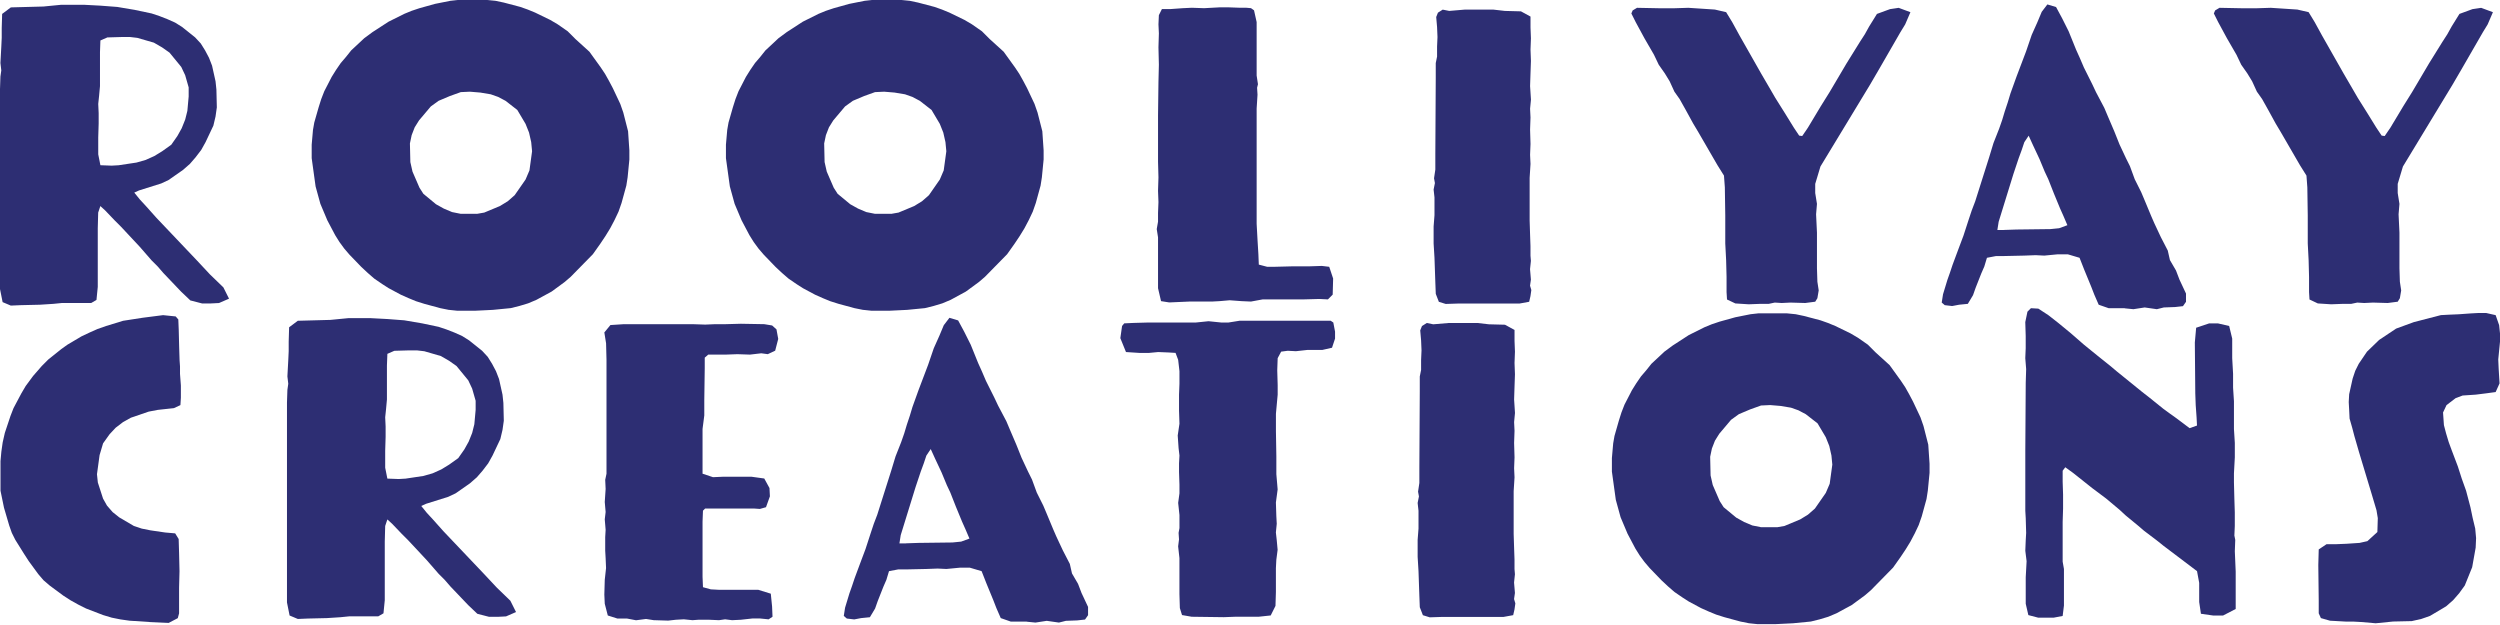
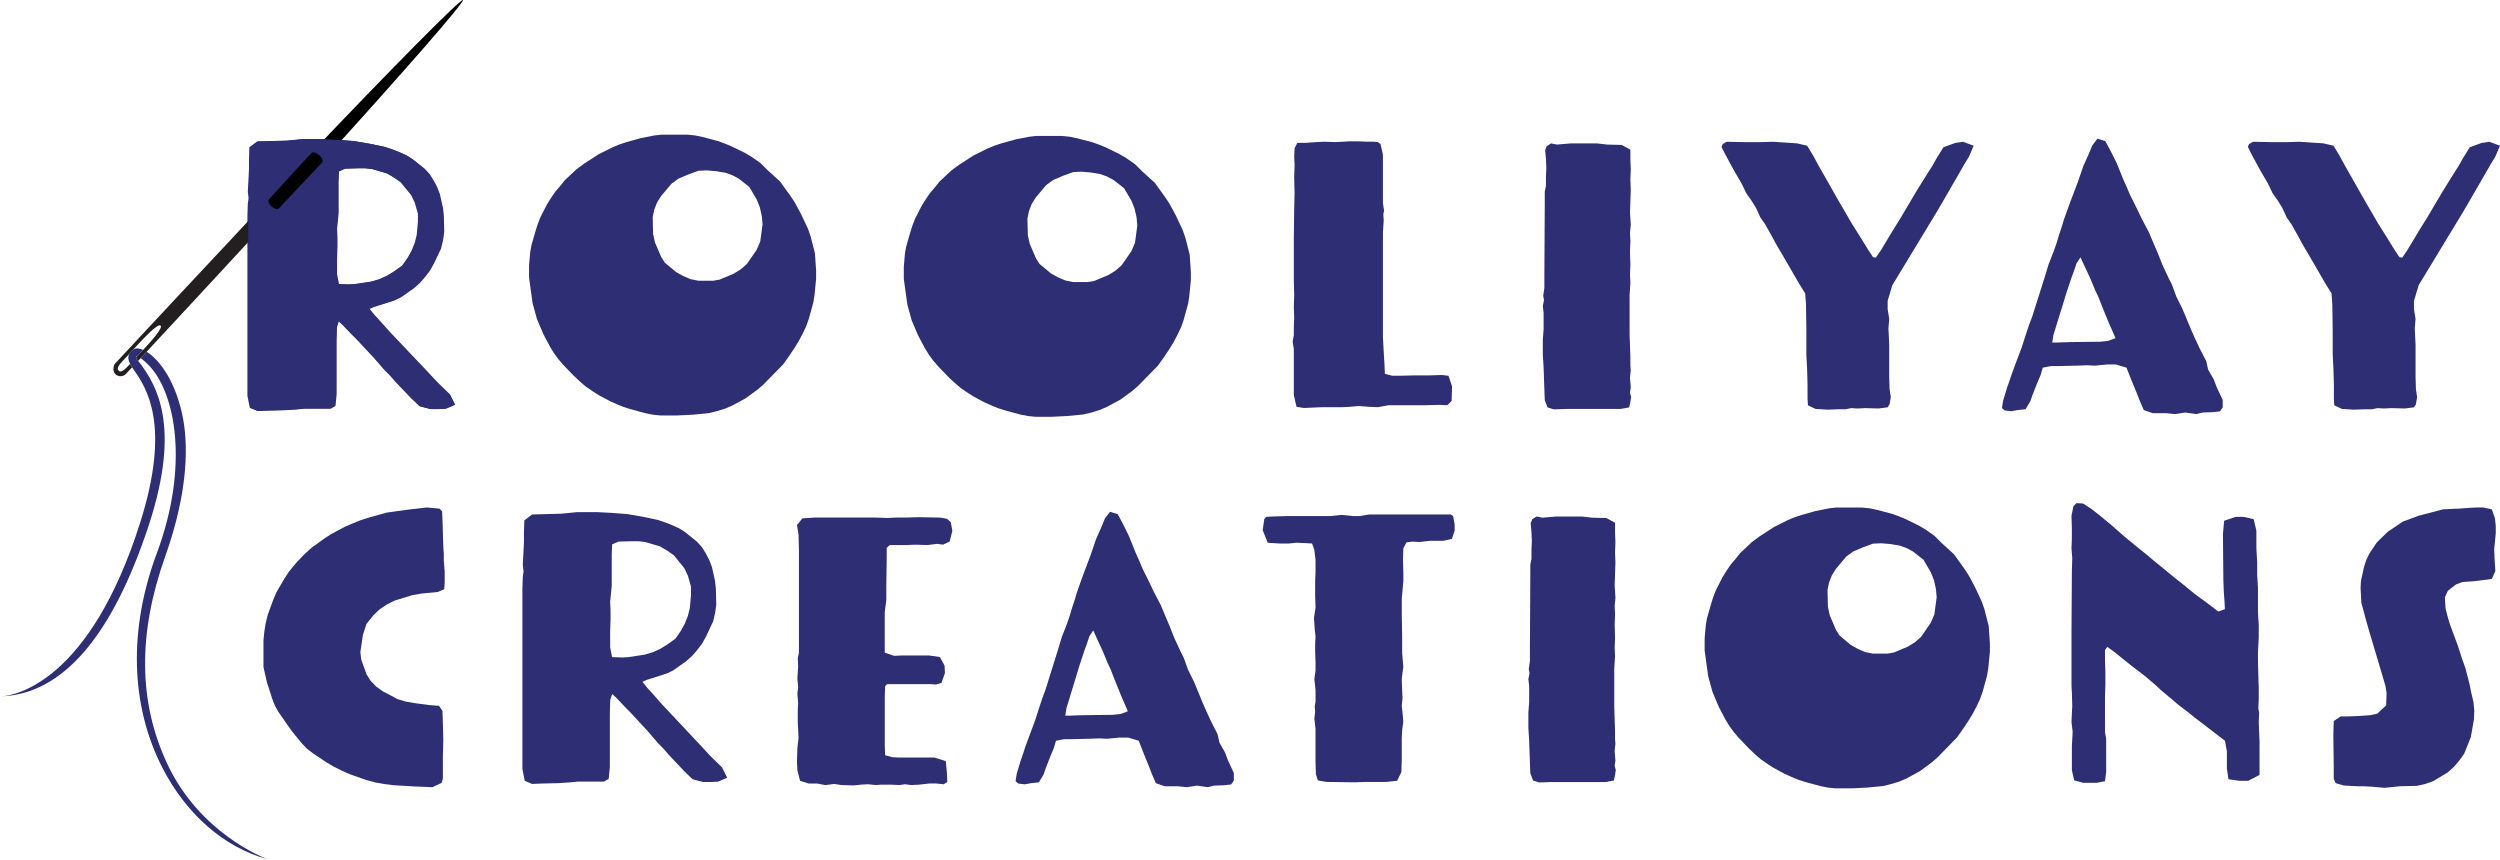
- <svg xmlns="http://www.w3.org/2000/svg" id="Layer_1" data-name="Layer 1" viewBox="0 0 1004.7 250.85">
+ <svg xmlns="http://www.w3.org/2000/svg" id="Layer_1" data-name="Layer 1" viewBox="0 0 1111.89 382.08">
  <defs>
    <style>
      .cls-1 {
+         fill: #231f20;
+       }
+ 
+       .cls-2 {
        fill: #2d2e73;
      }
    </style>
  </defs>
-   <path class="cls-1" d="M1.05,121.41l-1.05-5.24V35.81l.17-5.07.35-2.45-.35-2.97.35-6.46.17-3.67v-3.84l.17-5.76,3.5-2.62,13.1-.35,7.16-.7h9.08l6.64.35,6.81.52,7.16,1.22,6.64,1.4,3.14,1.05,3.14,1.22,3.14,1.4,2.8,1.75,5.24,4.19,2.27,2.45,1.75,2.8,1.57,2.97,1.22,3.14,1.4,6.29.35,3.32.17,7.16-.52,3.67-.87,3.67-3.14,6.64-1.75,3.14-2.27,2.97-2.27,2.62-2.8,2.45-5.76,4.02-2.97,1.4-8.91,2.8-1.92.87,2.27,2.8,2.27,2.45,4.37,4.89,16.42,17.29,5.06,5.42,5.42,5.24,2.27,4.54-4.02,1.75-3.32.17h-3.49l-4.72-1.22-3.67-3.49-7.16-7.51-2.27-2.62-2.45-2.45-4.72-5.42-7.51-8.04-2.62-2.62-3.84-4.02-1.92-1.75-.87,2.62-.17,6.29v23.58l-.52,5.24-2.1,1.22h-11.7l-3.49.35-5.42.35-7.69.18-4.02.17-3.32-1.4ZM47.87,66.38l6.99-1.05,3.67-1.05,3.49-1.57,3.14-1.92,3.67-2.62,2.45-3.5,1.75-3.14,1.4-3.49.87-3.49.52-5.76v-3.67l-1.4-4.89-1.57-3.32-4.72-5.76-2.97-2.09-3.32-1.92-6.64-1.92-2.97-.35h-3.14l-5.94.17-2.8,1.22-.17,4.72v13.63l-.35,3.84-.35,3.32.17,3.67v4.19l-.17,5.59v6.81l.87,4.37,4.54.17,2.97-.17Z" />
-   <path class="cls-1" d="M180.46,124.55l-3.49-.7-6.46-1.75-3.32-1.05-2.97-1.22-3.14-1.4-4.89-2.62-2.45-1.57-3.32-2.27-2.62-2.27-2.62-2.45-4.72-4.89-2.1-2.45-1.92-2.62-1.75-2.8-3.14-5.94-2.8-6.64-1.92-6.99-.87-6.29-.7-5.07v-5.41l.52-5.94.52-2.97,1.75-6.11,1.05-3.32,1.22-3.14,2.97-5.76,1.75-2.8,1.92-2.8,2.1-2.45,2.09-2.62,5.24-4.89,3.32-2.45,6.46-4.19,6.29-3.14,2.97-1.22,3.14-1.05,6.29-1.75,6.12-1.22,3.14-.35h11.53l3.49.35,3.32.7,6.64,1.75,2.97,1.05,2.97,1.22,6.11,2.97,2.97,1.75,4.02,2.8,3.14,3.14,5.59,5.07,4.54,6.29,1.75,2.62,1.57,2.8,1.57,2.97,2.97,6.29,1.22,3.49,1.92,7.51.52,7.68v3.67l-.7,7.16-.52,3.32-1.92,6.99-1.22,3.49-1.57,3.32-1.75,3.32-1.92,3.14-2.1,3.14-2.97,4.19-8.91,9.08-2.45,2.1-5.24,3.84-6.11,3.32-3.32,1.4-3.49,1.05-3.5.87-7.16.7-7.16.35h-7.16l-3.32-.35ZM191.64,85.95l2.97-.52,6.29-2.62,3.14-1.92,2.8-2.45,4.37-6.29,1.57-3.67,1.05-7.69-.35-3.67-.87-3.84-1.4-3.5-3.32-5.59-4.72-3.67-2.97-1.57-2.97-1.05-4.19-.7-4.19-.35-3.67.17-4.37,1.57-4.54,1.92-3.14,2.27-4.72,5.59-1.75,2.8-1.22,3.14-.7,3.32.17,7.51.87,3.84,2.8,6.46,1.57,2.45,5.07,4.19,3.14,1.75,3.32,1.4,3.49.7h6.46Z" />
-   <path class="cls-1" d="M346.94,124.55l-3.49-.7-6.46-1.75-3.32-1.05-2.97-1.22-3.14-1.4-4.89-2.62-2.45-1.57-3.32-2.27-2.62-2.27-2.62-2.45-4.72-4.89-2.1-2.45-1.92-2.62-1.75-2.8-3.14-5.94-2.8-6.64-1.92-6.99-.87-6.29-.7-5.07v-5.41l.52-5.94.52-2.97,1.75-6.11,1.05-3.32,1.22-3.14,2.97-5.76,1.75-2.8,1.92-2.8,2.1-2.45,2.09-2.62,5.24-4.89,3.32-2.45,6.46-4.19,6.29-3.14,2.97-1.22,3.14-1.05,6.29-1.75,6.12-1.22,3.14-.35h11.53l3.49.35,3.32.7,6.64,1.75,2.97,1.05,2.97,1.22,6.11,2.97,2.97,1.75,4.02,2.8,3.14,3.14,5.59,5.07,4.54,6.29,1.75,2.62,1.57,2.8,1.57,2.97,2.97,6.29,1.22,3.49,1.92,7.51.52,7.68v3.67l-.7,7.16-.52,3.32-1.92,6.99-1.22,3.49-1.57,3.32-1.75,3.32-1.92,3.14-2.1,3.14-2.97,4.19-8.91,9.08-2.45,2.1-5.24,3.84-6.11,3.32-3.32,1.4-3.49,1.05-3.5.87-7.16.7-7.16.35h-7.16l-3.32-.35ZM358.12,85.95l2.97-.52,6.29-2.62,3.14-1.92,2.8-2.45,4.37-6.29,1.57-3.67,1.05-7.69-.35-3.67-.87-3.84-1.4-3.5-3.32-5.59-4.72-3.67-2.97-1.57-2.97-1.05-4.19-.7-4.19-.35-3.67.17-4.37,1.57-4.54,1.92-3.14,2.27-4.72,5.59-1.75,2.8-1.22,3.14-.7,3.32.17,7.51.87,3.84,2.8,6.46,1.57,2.45,5.07,4.19,3.14,1.75,3.32,1.4,3.49.7h6.46Z" />
-   <path class="cls-1" d="M466.61,121.06l-1.22-5.24v-20.44l-.52-3.32.52-2.97v-3.5l.17-4.37-.17-4.54.17-5.42-.17-6.29v-18.52l.17-13.45.17-6.99-.17-6.99.17-5.59-.17-3.67.17-3.67,1.22-2.45h3.49l4.89-.35,3.67-.17,4.89.17,6.46-.35h3.14l4.72.17h2.62l1.92.17,1.22.87,1.05,4.72v21.49l.53,3.49-.35,1.4.17,2.8-.35,5.59v46.29l.35,6.46.35,5.76.17,4.19,3.32.87h3.32l6.64-.17h6.81l5.24-.17,2.97.35,1.57,4.72-.18,6.46-1.92,1.92-3.49-.17-6.29.17h-16.42l-4.72.87-3.84-.17-4.72-.35-4.02.35-3.14.17h-9.08l-8.04.35-3.32-.52Z" />
-   <path class="cls-1" d="M578.23,121.24l-1.22-3.14-.17-4.37-.35-10.13-.35-5.76v-6.81l.35-4.54v-7.16l-.35-3.14.52-2.62-.35-1.92.52-3.49v-6.11l.17-30.75v-5.94l.53-2.62v-4.02l.17-3.84-.17-4.02-.35-4.02.7-1.75,1.92-1.22,2.62.52,6.12-.52h11.7l4.54.52,6.46.17,3.84,2.1v4.37l.17,4.37-.17,4.54.17,4.54-.17,4.89-.17,5.24.35,5.42-.35,3.67.17,3.5-.17,4.89.17,5.76-.17,4.37.17,3.67-.35,5.59v17.12l.17,5.42.17,4.89v3.84l.17,2.1-.35,3.32.35,4.19-.35,2.45.52,1.75-.35,2.45-.52,2.27-3.84.7h-24.46l-5.24.17-2.8-.87Z" />
-   <path class="cls-1" d="M697.37,121.93l-3.32-1.57-.18-2.97v-6.12l-.17-6.64-.35-6.81v-11.18l-.17-11.35-.35-4.72-2.62-4.19-7.69-13.28-2.09-3.5-2.97-5.42-2.45-4.37-2.1-2.97-1.92-4.19-1.92-3.14-2.45-3.49-1.92-4.02-3.84-6.64-3.5-6.46-1.75-3.49.52-1.22,1.75-1.05,8.56.17h6.64l5.42-.17,10.66.7,4.54,1.05,2.45,4.02,2.97,5.42,8.73,15.37,3.67,6.29,1.92,3.32,3.84,6.11,3.67,5.94,2.1,3.14,1.22.17,2.27-3.32,5.24-8.73,3.49-5.59,6.81-11.53,5.42-8.73,1.92-2.97,1.75-3.15,3.14-5.06,5.24-1.92,3.49-.52,4.72,1.75-2.1,4.89-1.92,3.14-8.56,14.85-3.67,6.29-19.91,32.84-2.1,6.99v3.67l.7,4.37-.35,4.19.35,7.34v14.32l.17,5.42.53,3.49-.53,3.15-.87,1.4-4.02.52-5.94-.17-3.5.17-2.8-.17-2.44.52h-3.5l-4.54.17-5.42-.35Z" />
-   <path class="cls-1" d="M853.9,123.86h-6.46l-4.02-1.4-1.75-4.02-1.22-3.14-2.8-6.81-1.92-4.89-4.72-1.4h-4.02l-5.42.52-3.5-.17-4.54.17-8.21.18h-3.14l-3.67.7-1.05,3.49-1.22,2.8-2.27,5.76-1.05,2.97-2.09,3.49-3.5.35-2.8.53-2.97-.35-1.22-1.05.52-3.32,1.75-5.76,1.05-2.97,1.05-3.14,2.27-6.11,2.1-5.59,2.1-6.46,1.22-3.67,1.4-3.67,5.59-17.65,1.75-5.76,2.27-5.76,1.22-3.49,1.05-3.49,1.22-3.67,1.05-3.49,2.45-6.81,3.84-10.13,2.27-6.64,2.27-5.07,1.75-4.19,2.27-2.97,3.49,1.05,2.45,4.54,2.62,5.24,2.97,7.34,1.57,3.49,1.57,3.67,3.32,6.64,1.57,3.32,3.32,6.29,1.4,3.32,2.62,6.12,2.09,5.24,2.62,5.59,1.57,3.15,1.92,5.24,2.62,5.24,1.4,3.32,2.62,6.29,1.22,2.8,2.62,5.59,2.8,5.42.87,3.84,2.44,4.19,1.4,3.67,2.62,5.59v3.32l-1.22,1.75-3.15.35-4.54.17-2.8.7-4.89-.7-4.54.7-3.49-.35ZM805.33,92.41l5.07-.17,13.62-.17,3.5-.35,3.32-1.22-1.57-3.67-1.4-3.14-2.45-5.94-2.27-5.76-1.4-2.97-2.1-5.06-2.62-5.59-1.75-3.84-1.75,2.62-1.05,3.14-1.22,3.32-2.1,6.29-5.94,19.22-.52,3.32h2.62Z" />
-   <path class="cls-1" d="M931.46,121.93l-3.32-1.57-.18-2.97v-6.12l-.17-6.64-.35-6.81v-11.18l-.17-11.35-.35-4.72-2.62-4.19-7.69-13.28-2.09-3.5-2.97-5.42-2.45-4.37-2.1-2.97-1.92-4.19-1.92-3.14-2.45-3.49-1.92-4.02-3.84-6.64-3.5-6.46-1.75-3.49.52-1.22,1.75-1.05,8.56.17h6.64l5.42-.17,10.66.7,4.54,1.05,2.45,4.02,2.97,5.42,8.73,15.37,3.67,6.29,1.92,3.32,3.84,6.11,3.67,5.94,2.1,3.14,1.22.17,2.27-3.32,5.24-8.73,3.49-5.59,6.81-11.53,5.42-8.73,1.92-2.97,1.75-3.15,3.14-5.06,5.24-1.92,3.49-.52,4.72,1.75-2.1,4.89-1.92,3.14-8.56,14.85-3.67,6.29-19.91,32.84-2.1,6.99v3.67l.7,4.37-.35,4.19.35,7.34v14.32l.17,5.42.53,3.49-.53,3.15-.87,1.4-4.02.52-5.94-.17-3.5.17-2.8-.17-2.44.52h-3.5l-4.54.17-5.42-.35Z" />
-   <path class="cls-1" d="M60.13,249.97l-8.04-.52-3.67-.52-3.49-.7-3.5-1.05-6.81-2.62-3.14-1.57-3.14-1.75-2.97-1.92-5.42-4.02-2.45-2.1-2.1-2.45-3.84-5.24-1.92-2.97-3.49-5.59-1.4-2.8-1.05-2.97-2.1-7.16-1.4-6.81v-11.88l.35-3.84.52-3.67.87-3.84,2.27-6.81,1.22-3.14,3.15-5.94,1.75-2.97,2.97-4.02,3.5-4.02,2.62-2.62,5.24-4.19,2.45-1.75,5.59-3.32,3.32-1.57,3.15-1.4,3.49-1.22,6.81-2.09,7.86-1.22,8.21-1.05,5.07.52,1.05,1.22.17,4.19.17,6.81.17,5.41.17,2.45v2.97l.35,4.72v4.89l-.18,2.97-2.62,1.22-6.46.7-3.67.7-7.16,2.45-3.14,1.75-2.97,2.27-2.45,2.62-2.62,3.67-1.4,4.72-1.05,7.69.35,3.32,2.09,6.46,1.57,2.8,2.27,2.62,2.62,2.1,5.94,3.49,3.14,1.05,3.49.7,5.94.87,4.02.35,1.4,2.27.17,5.59.17,7.34-.17,6.64v10.31l-.52,1.92-3.67,1.92-7.69-.35Z" />
-   <path class="cls-1" d="M116.38,247.35l-1.05-5.24v-80.36l.17-5.07.35-2.45-.35-2.97.35-6.46.17-3.67v-3.84l.17-5.76,3.5-2.62,13.1-.35,7.16-.7h9.08l6.64.35,6.81.52,7.16,1.22,6.64,1.4,3.14,1.05,3.14,1.22,3.14,1.4,2.8,1.75,5.24,4.19,2.27,2.45,1.75,2.8,1.57,2.97,1.22,3.14,1.4,6.29.35,3.32.17,7.16-.52,3.67-.87,3.67-3.14,6.64-1.75,3.14-2.27,2.97-2.27,2.62-2.8,2.45-5.76,4.02-2.97,1.4-8.91,2.8-1.92.87,2.27,2.8,2.27,2.45,4.37,4.89,16.42,17.29,5.07,5.42,5.42,5.24,2.27,4.54-4.02,1.75-3.32.17h-3.49l-4.72-1.22-3.67-3.49-7.16-7.51-2.27-2.62-2.45-2.45-4.72-5.42-7.51-8.04-2.62-2.62-3.84-4.02-1.92-1.75-.87,2.62-.17,6.29v23.58l-.52,5.24-2.1,1.22h-11.7l-3.49.35-5.42.35-7.69.18-4.02.17-3.32-1.4ZM163.2,192.32l6.99-1.05,3.67-1.05,3.49-1.57,3.14-1.92,3.67-2.62,2.45-3.5,1.75-3.14,1.4-3.49.87-3.49.52-5.76v-3.67l-1.4-4.89-1.57-3.32-4.72-5.76-2.97-2.09-3.32-1.92-6.64-1.92-2.97-.35h-3.14l-5.94.17-2.8,1.22-.18,4.72v13.63l-.35,3.84-.35,3.32.17,3.67v4.19l-.17,5.59v6.81l.87,4.37,4.54.17,2.97-.17Z" />
-   <path class="cls-1" d="M262.95,249.27l-3.32-.52-4.02.52-3.67-.7h-3.84l-3.84-1.22-1.22-4.72-.17-3.67.17-5.94.52-4.72-.17-4.02-.17-2.97v-5.42l.17-2.97-.35-4.19.35-2.97-.35-4.02.35-5.24-.17-3.67.52-2.45v-45.77l-.17-6.64-.7-4.37,2.45-2.97,5.42-.35h27.6l5.07.17,4.02-.17h4.19l6.11-.17,9.43.17,3.14.52,1.75,1.57.7,3.84-1.22,4.72-2.97,1.4-2.62-.35-4.54.53-5.07-.17-4.72.17h-6.99l-1.4,1.22v4.19l-.18,12.93v6.11l-.7,5.42v17.99l4.19,1.4,3.84-.17h11.7l5.07.7,2.1,3.84.17,3.32-1.57,4.37-2.45.7-2.44-.17h-19.57l-.87.87-.17,4.37v22.19l.17,4.19,3.14.87,3.15.17h15.9l5.07,1.57.52,5.24.17,4.02-1.57,1.05-3.5-.35h-2.97l-4.72.52-3.5.17-2.79-.35-2.45.35-3.84-.17h-4.54l-2.27.17-3.49-.35-3.15.17-3.14.35-5.59-.17Z" />
-   <path class="cls-1" d="M412.66,249.8h-6.46l-4.02-1.4-1.75-4.02-1.22-3.14-2.8-6.81-1.92-4.89-4.72-1.4h-4.02l-5.42.52-3.5-.17-4.54.17-8.21.18h-3.14l-3.67.7-1.05,3.49-1.22,2.8-2.27,5.76-1.05,2.97-2.09,3.49-3.5.35-2.8.53-2.97-.35-1.22-1.05.52-3.32,1.75-5.76,1.05-2.97,1.05-3.14,2.27-6.11,2.1-5.59,2.1-6.46,1.22-3.67,1.4-3.67,5.59-17.65,1.75-5.76,2.27-5.76,1.22-3.49,1.05-3.49,1.22-3.67,1.05-3.49,2.45-6.81,3.84-10.13,2.27-6.64,2.27-5.07,1.75-4.19,2.27-2.97,3.49,1.05,2.45,4.54,2.62,5.24,2.97,7.34,1.57,3.49,1.57,3.67,3.32,6.64,1.57,3.32,3.32,6.29,1.4,3.32,2.62,6.12,2.09,5.24,2.62,5.59,1.57,3.15,1.92,5.24,2.62,5.24,1.4,3.32,2.62,6.29,1.22,2.8,2.62,5.59,2.8,5.42.87,3.84,2.44,4.19,1.4,3.67,2.62,5.59v3.32l-1.22,1.75-3.15.35-4.54.17-2.8.7-4.89-.7-4.54.7-3.49-.35ZM364.09,218.35l5.07-.17,13.62-.17,3.5-.35,3.32-1.22-1.57-3.67-1.4-3.14-2.45-5.94-2.27-5.76-1.4-2.97-2.1-5.06-2.62-5.59-1.75-3.84-1.75,2.62-1.05,3.14-1.22,3.32-2.1,6.29-5.94,19.22-.52,3.32h2.62Z" />
-   <path class="cls-1" d="M479.05,247.88l-4.02-.7-.87-2.8-.17-5.59v-14.5l-.52-4.72.35-2.8-.17-2.62.35-1.92v-5.24l-.52-4.89.52-3.84v-3.5l-.17-5.06v-3.5l.17-3.14-.35-2.97-.35-5.07.7-4.72-.17-5.24v-6.46l.17-4.37v-5.07l-.52-4.54-1.05-2.8-2.8-.17-4.19-.17-3.67.35h-3.84l-5.42-.35-2.27-5.59.7-4.89.87-1.05,3.67-.17,6.11-.17h19.04l5.06-.52,5.07.52h2.97l4.37-.7h36.68l1.05.7.7,3.67v2.8l-1.22,3.67-3.84.87h-5.94l-4.72.52-3.32-.17-2.62.35-1.4,2.62-.17,4.89.17,5.94v3.84l-.7,7.69v6.99l.17,10.13v7.16l.52,6.11-.7,5.24.17,5.42.17,3.14-.35,3.49.35,3.14.35,3.84-.52,4.02-.17,3.32v9.61l-.17,5.59-1.92,3.84-4.89.52h-9.43l-4.54.17-12.75-.17Z" />
-   <path class="cls-1" d="M571.81,247.18l-1.22-3.14-.17-4.37-.35-10.13-.35-5.76v-6.81l.35-4.54v-7.16l-.35-3.14.52-2.62-.35-1.92.52-3.49v-6.11l.17-30.75v-5.94l.53-2.62v-4.02l.17-3.84-.17-4.02-.35-4.02.7-1.75,1.92-1.22,2.62.52,6.12-.52h11.7l4.54.52,6.46.17,3.84,2.1v4.37l.17,4.37-.17,4.54.17,4.54-.17,4.89-.17,5.24.35,5.42-.35,3.67.17,3.5-.17,4.89.17,5.76-.17,4.37.17,3.67-.35,5.59v17.12l.17,5.42.17,4.89v3.84l.17,2.1-.35,3.32.35,4.19-.35,2.45.52,1.75-.35,2.45-.52,2.27-3.84.7h-24.46l-5.24.17-2.8-.87Z" />
-   <path class="cls-1" d="M703,250.5l-3.5-.7-6.46-1.75-3.32-1.05-2.97-1.22-3.14-1.4-4.89-2.62-2.45-1.57-3.32-2.27-2.62-2.27-2.62-2.45-4.72-4.89-2.1-2.45-1.92-2.62-1.75-2.8-3.14-5.94-2.8-6.64-1.92-6.99-.87-6.29-.7-5.07v-5.41l.52-5.94.52-2.97,1.75-6.11,1.05-3.32,1.22-3.14,2.97-5.76,1.75-2.8,1.92-2.8,2.1-2.45,2.09-2.62,5.24-4.89,3.32-2.45,6.46-4.19,6.29-3.14,2.97-1.22,3.14-1.05,6.29-1.75,6.11-1.22,3.14-.35h11.53l3.49.35,3.32.7,6.64,1.75,2.97,1.05,2.97,1.22,6.11,2.97,2.97,1.75,4.02,2.8,3.14,3.14,5.59,5.07,4.54,6.29,1.75,2.62,1.57,2.8,1.57,2.97,2.97,6.29,1.22,3.49,1.92,7.51.52,7.68v3.67l-.7,7.16-.52,3.32-1.92,6.99-1.22,3.49-1.57,3.32-1.75,3.32-1.92,3.14-2.1,3.14-2.97,4.19-8.91,9.08-2.45,2.1-5.24,3.84-6.11,3.32-3.32,1.4-3.49,1.05-3.5.87-7.16.7-7.16.35h-7.16l-3.32-.35ZM714.18,211.89l2.97-.52,6.29-2.62,3.14-1.92,2.8-2.45,4.37-6.29,1.57-3.67,1.05-7.69-.35-3.67-.87-3.84-1.4-3.5-3.32-5.59-4.72-3.67-2.97-1.57-2.97-1.05-4.19-.7-4.19-.35-3.67.17-4.37,1.57-4.54,1.92-3.14,2.27-4.72,5.59-1.75,2.8-1.22,3.14-.7,3.32.17,7.51.87,3.84,2.8,6.46,1.57,2.45,5.07,4.19,3.14,1.75,3.32,1.4,3.49.7h6.46Z" />
-   <path class="cls-1" d="M815.15,247.18l-1.05-4.54v-10.65l.35-6.46-.52-4.19.17-4.19.17-2.97-.17-5.94-.17-2.97v-24.11l.17-27.25.17-5.59-.35-4.37.17-4.02v-4.89l-.17-5.59.87-4.19,1.4-1.4,2.97.17,4.02,2.62,4.02,3.14,4.89,4.02,5.42,4.72,5.59,4.54,5.24,4.19,2.27,1.92,10.13,8.21,3.14,2.45,5.42,4.37,2.62,1.92,2.45,1.75,5.59,4.19,2.97-1.05-.17-3.32-.35-4.89-.17-4.72-.18-20.44.53-5.94,5.24-1.75h3.49l4.54,1.05,1.22,5.07v7.86l.35,6.29v5.59l.35,5.42v11.18l.35,5.59v5.76l-.35,6.46v3.67l.17,6.64.17,5.42v5.42l-.17,3.84.35,1.75-.17,4.54.35,8.21v15.02l-5.06,2.62h-4.02l-4.89-.7-.7-4.72v-7.69l-.87-4.72-13.63-10.31-2.62-2.1-5.07-3.84-2.45-2.1-4.89-4.02-2.45-2.27-5.42-4.54-5.59-4.19-7.69-6.11-3.14-2.27-1.05,1.4v4.37l.17,5.24v5.59l-.17,5.42v15.9l.52,2.97v14.68l-.52,4.19-3.67.7h-6.11l-4.02-1.05Z" />
-   <path class="cls-1" d="M948.79,249.97l-3.14-.17h-2.97l-6.29-.35-3.67-1.05-.87-1.92v-5.07l-.17-14.32.17-6.29,3.14-2.1h3.84l4.19-.17,5.24-.35,3.14-.7,4.02-3.67.17-5.59-.52-3.14-1.92-6.46-5.06-16.77-1.92-6.64-.87-3.32-1.05-3.67-.17-3.49-.17-3.15.17-3.14,1.4-6.29,1.05-3.14,1.4-2.8,3.32-4.89,4.89-4.72,6.81-4.54,7.16-2.62,10.83-2.8,3.15-.17,4.02-.17,4.89-.35,3.14-.17h2.97l3.84.87,1.4,4.02.35,3.32v3.32l-.7,7.16.17,3.84.35,5.76-1.57,3.49-3.84.52-4.19.52-5.24.35-2.8,1.05-3.67,2.8-1.4,2.97.35,5.07.87,3.32,1.05,3.49,1.22,3.32,2.45,6.46,1.57,4.89,1.75,4.89,1.75,6.64.87,4.19,1.05,4.37.35,3.84-.17,3.84-1.4,7.86-2.97,7.34-2.27,3.14-2.45,2.8-2.8,2.45-6.46,3.84-3.49,1.22-3.84.87-7.51.17-6.99.7-5.94-.52Z" />
+   <path class="cls-2" d="M111.09,181.32l-1.05-5.24v-80.36l.17-5.07.35-2.45-.35-2.97.35-6.46.17-3.67v-3.84l.17-5.76,3.5-2.62,13.1-.35,7.16-.7h9.08l6.64.35,6.81.52,7.16,1.22,6.64,1.4,3.14,1.05,3.14,1.22,3.14,1.4,2.8,1.75,5.24,4.19,2.27,2.45,1.75,2.8,1.57,2.97,1.22,3.14,1.4,6.29.35,3.32.17,7.16-.52,3.67-.87,3.67-3.14,6.64-1.75,3.14-2.27,2.97-2.27,2.62-2.8,2.45-5.76,4.02-2.97,1.4-8.91,2.8-1.92.87,2.27,2.8,2.27,2.45,4.37,4.89,16.42,17.29,5.06,5.42,5.42,5.24,2.27,4.54-4.02,1.75-3.32.17h-3.49l-4.72-1.22-3.67-3.49-7.16-7.51-2.27-2.62-2.45-2.45-4.72-5.42-7.51-8.04-2.62-2.62-3.84-4.02-1.92-1.75-.87,2.62-.17,6.29v23.58l-.52,5.24-2.1,1.22h-11.7l-3.49.35-5.42.35-7.69.18-4.02.17-3.32-1.4h.02ZM157.91,126.29l6.99-1.05,3.67-1.05,3.49-1.57,3.14-1.92,3.67-2.62,2.45-3.5,1.75-3.14,1.4-3.49.87-3.49.52-5.76v-3.67l-1.4-4.89-1.57-3.32-4.72-5.76-2.97-2.09-3.32-1.92-6.64-1.92-2.97-.35h-3.14l-5.94.17-2.8,1.22-.17,4.72v13.63l-.35,3.84-.35,3.32.17,3.67v4.19l-.17,5.59v6.81l.87,4.37,4.54.17,2.97-.17v-.02h.01Z" />
+   <path class="cls-2" d="M576.65,180.97l-1.22-5.24v-20.44l-.52-3.32.52-2.97v-3.5l.17-4.37-.17-4.54.17-5.42-.17-6.29v-18.52l.17-13.45.17-6.99-.17-6.99.17-5.59-.17-3.67.17-3.67,1.22-2.45h3.49l4.89-.35,3.67-.17,4.89.17,6.46-.35h3.14l4.72.17h2.62l1.92.17,1.22.87,1.05,4.72v21.49l.53,3.49-.35,1.4.17,2.8-.35,5.59v46.29l.35,6.46.35,5.76.17,4.19,3.32.87h3.32l6.64-.17h6.81l5.24-.17,2.97.35,1.57,4.72-.18,6.46-1.92,1.92-3.49-.17-6.29.17h-16.42l-4.72.87-3.84-.17-4.72-.35-4.02.35-3.14.17h-9.08l-8.04.35-3.32-.52.03.04h0Z" />
+   <path class="cls-2" d="M688.27,181.15l-1.22-3.14-.17-4.37-.35-10.13-.35-5.76v-6.81l.35-4.54v-7.16l-.35-3.14.52-2.62-.35-1.92.52-3.49v-6.11l.17-30.75v-5.94l.53-2.62v-4.02l.17-3.84-.17-4.02-.35-4.02.7-1.75,1.92-1.22,2.62.52,6.12-.52h11.7l4.54.52,6.46.17,3.84,2.1v4.37l.17,4.37-.17,4.54.17,4.54-.17,4.89-.17,5.24.35,5.42-.35,3.67.17,3.5-.17,4.89.17,5.76-.17,4.37.17,3.67-.35,5.59v17.12l.17,5.42.17,4.89v3.84l.17,2.1-.35,3.32.35,4.19-.35,2.45.52,1.75-.35,2.45-.52,2.27-3.84.7h-24.46l-5.24.17-2.8-.87.03-.04h0Z" />
+   <path class="cls-2" d="M807.41,181.84l-3.32-1.57-.18-2.97v-6.12l-.17-6.64-.35-6.81v-11.18l-.17-11.35-.35-4.72-2.62-4.19-7.69-13.28-2.09-3.5-2.97-5.42-2.45-4.37-2.1-2.97-1.92-4.19-1.92-3.14-2.45-3.49-1.92-4.02-3.84-6.64-3.5-6.46-1.75-3.49.52-1.22,1.75-1.05,8.56.17h6.64l5.42-.17,10.66.7,4.54,1.05,2.45,4.02,2.97,5.42,8.73,15.37,3.67,6.29,1.92,3.32,3.84,6.11,3.67,5.94,2.1,3.14,1.22.17,2.27-3.32,5.24-8.73,3.49-5.59,6.81-11.53,5.42-8.73,1.92-2.97,1.75-3.15,3.14-5.06,5.24-1.92,3.49-.52,4.72,1.75-2.1,4.89-1.92,3.14-8.56,14.85-3.67,6.29-19.91,32.84-2.1,6.99v3.67l.7,4.37-.35,4.19.35,7.34v14.32l.17,5.42.53,3.49-.53,3.15-.87,1.4-4.02.52-5.94-.17-3.5.17-2.8-.17-2.44.52h-3.5l-4.54.17-5.42-.35h.03,0Z" />
+   <path class="cls-2" d="M963.94,183.77h-6.46l-4.02-1.4-1.75-4.02-1.22-3.14-2.8-6.81-1.92-4.89-4.72-1.4h-4.02l-5.42.52-3.5-.17-4.54.17-8.21.18h-3.14l-3.67.7-1.05,3.49-1.22,2.8-2.27,5.76-1.05,2.97-2.09,3.49-3.5.35-2.8.53-2.97-.35-1.22-1.05.52-3.32,1.75-5.76,1.05-2.97,1.05-3.14,2.27-6.11,2.1-5.59,2.1-6.46,1.22-3.67,1.4-3.67,5.59-17.65,1.75-5.76,2.27-5.76,1.22-3.49,1.05-3.49,1.22-3.67,1.05-3.49,2.45-6.81,3.84-10.13,2.27-6.64,2.27-5.07,1.75-4.19,2.27-2.97,3.49,1.05,2.45,4.54,2.62,5.24,2.97,7.34,1.57,3.49,1.57,3.67,3.32,6.64,1.57,3.32,3.32,6.29,1.4,3.32,2.62,6.12,2.09,5.24,2.62,5.59,1.57,3.15,1.92,5.24,2.62,5.24,1.4,3.32,2.62,6.29,1.22,2.8,2.62,5.59,2.8,5.42.87,3.84,2.44,4.19,1.4,3.67,2.62,5.59v3.32l-1.22,1.75-3.15.35-4.54.17-2.8.7-4.89-.7-4.54.7-3.49-.35.02-.05h0ZM915.37,152.32l5.07-.17,13.62-.17,3.5-.35,3.32-1.22-1.57-3.67-1.4-3.14-2.45-5.94-2.27-5.76-1.4-2.97-2.1-5.06-2.62-5.59-1.75-3.84-1.75,2.62-1.05,3.14-1.22,3.32-2.1,6.29-5.94,19.22-.52,3.32h2.62v-.03h.01Z" />
+   <path class="cls-2" d="M1041.5,181.84l-3.32-1.57-.18-2.97v-6.12l-.17-6.64-.35-6.81v-11.18l-.17-11.35-.35-4.72-2.62-4.19-7.69-13.28-2.09-3.5-2.97-5.42-2.45-4.37-2.1-2.97-1.92-4.19-1.92-3.14-2.45-3.49-1.92-4.02-3.84-6.64-3.5-6.46-1.75-3.49.52-1.22,1.75-1.05,8.56.17h6.64l5.42-.17,10.66.7,4.54,1.05,2.45,4.02,2.97,5.42,8.73,15.37,3.67,6.29,1.92,3.32,3.84,6.11,3.67,5.94,2.1,3.14,1.22.17,2.27-3.32,5.24-8.73,3.49-5.59,6.81-11.53,5.42-8.73,1.92-2.97,1.75-3.15,3.14-5.06,5.24-1.92,3.49-.52,4.72,1.75-2.1,4.89-1.92,3.14-8.56,14.85-3.67,6.29-19.91,32.84-2.1,6.99v3.67l.7,4.37-.35,4.19.35,7.34v14.32l.17,5.42.53,3.49-.53,3.15-.87,1.4-4.02.52-5.94-.17-3.5.17-2.8-.17-2.44.52h-3.5l-4.54.17-5.42-.35h.03,0Z" />
+   <path class="cls-2" d="M233.37,347.26l-1.03-5.24v-80.36l.17-5.07.35-2.45-.35-2.97.35-6.46.17-3.67v-3.84l.17-5.76,3.46-2.62,12.96-.35,7.08-.7h8.98l6.57.35,6.74.52,7.08,1.22,6.57,1.4,3.11,1.05,3.11,1.22,3.11,1.4,2.76,1.75,5.19,4.19,2.25,2.45,1.73,2.8,1.55,2.97,1.21,3.14,1.38,6.29.35,3.32.17,7.16-.52,3.67-.86,3.67-3.11,6.64-1.73,3.14-2.25,2.97-2.25,2.62-2.76,2.45-5.7,4.02-2.94,1.4-8.81,2.8-1.9.87,2.25,2.8,2.25,2.45,4.32,4.89,16.24,17.29,5.01,5.42,5.36,5.24,2.25,4.54-3.97,1.75-3.29.17h-3.46l-4.66-1.22-3.63-3.49-7.08-7.51-2.25-2.62-2.41-2.45-4.67-5.42-7.43-8.04-2.59-2.62-3.81-4.02-1.9-1.75-.86,2.62-.17,6.29v23.58l-.52,5.24-2.08,1.22h-11.57l-3.46.35-5.36.35-7.6.18-3.97.17-3.29-1.4h.02-.03ZM279.68,292.23l6.92-1.05,3.63-1.05,3.46-1.57,3.11-1.92,3.63-2.62,2.41-3.5,1.73-3.14,1.38-3.49.86-3.49.52-5.76v-3.67l-1.38-4.89-1.56-3.32-4.67-5.76-2.94-2.09-3.28-1.92-6.57-1.92-2.94-.35h-3.11l-5.87.17-2.76,1.22-.18,4.72v13.63l-.35,3.84-.35,3.32.17,3.67v4.19l-.17,5.59v6.81l.86,4.37,4.49.17,2.94-.17.02-.02h0Z" />
+   <path class="cls-2" d="M374.34,349.18l-3.28-.52-3.97.52-3.63-.7h-3.81l-3.81-1.22-1.21-4.72-.17-3.67.17-5.94.52-4.72-.17-4.02-.17-2.97v-5.42l.17-2.97-.35-4.19.35-2.97-.35-4.02.35-5.24-.17-3.67.52-2.45v-45.77l-.17-6.64-.7-4.37,2.41-2.97,5.36-.35h27.3l5.01.17,3.97-.17h4.14l6.05-.17,9.33.17,3.11.52,1.73,1.57.7,3.84-1.21,4.72-2.94,1.4-2.59-.35-4.49.53-5.01-.17-4.66.17h-6.92l-1.38,1.22v4.19l-.18,12.93v6.11l-.7,5.42v17.99l4.14,1.4,3.81-.17h11.57l5.01.7,2.08,3.84.17,3.32-1.56,4.37-2.41.7-2.41-.17h-19.35l-.86.87-.17,4.37v22.19l.17,4.19,3.11.87,3.11.17h15.72l5.01,1.57.52,5.24.17,4.02-1.55,1.05-3.46-.35h-2.94l-4.66.52-3.46.17-2.76-.35-2.41.35-3.81-.17h-4.49l-2.25.17-3.46-.35-3.11.17-3.11.35-5.52-.17.02.03h0Z" />
+   <path class="cls-2" d="M524.42,349.71h-6.39l-3.97-1.4-1.73-4.02-1.21-3.14-2.76-6.81-1.9-4.89-4.67-1.4h-3.97l-5.36.52-3.46-.17-4.49.17-8.12.18h-3.11l-3.63.7-1.03,3.49-1.21,2.8-2.25,5.76-1.03,2.97-2.08,3.49-3.46.35-2.76.53-2.94-.35-1.21-1.05.52-3.32,1.73-5.76,1.03-2.97,1.03-3.14,2.25-6.11,2.08-5.59,2.08-6.46,1.21-3.67,1.38-3.67,5.52-17.65,1.73-5.76,2.25-5.76,1.21-3.49,1.03-3.49,1.21-3.67,1.03-3.49,2.41-6.81,3.81-10.13,2.25-6.64,2.25-5.07,1.73-4.19,2.25-2.97,3.46,1.05,2.41,4.54,2.59,5.24,2.94,7.34,1.56,3.49,1.55,3.67,3.28,6.64,1.56,3.32,3.28,6.29,1.38,3.32,2.59,6.12,2.08,5.24,2.59,5.59,1.56,3.15,1.9,5.24,2.59,5.24,1.38,3.32,2.59,6.29,1.21,2.8,2.59,5.59,2.76,5.42.86,3.84,2.41,4.19,1.38,3.67,2.59,5.59v3.32l-1.21,1.75-3.11.35-4.49.17-2.76.7-4.84-.7-4.49.7-3.46-.35v-.05h.02ZM476.39,318.26l5.01-.17,13.47-.17,3.46-.35,3.28-1.22-1.56-3.67-1.38-3.14-2.41-5.94-2.25-5.76-1.38-2.97-2.08-5.06-2.59-5.59-1.73-3.84-1.73,2.62-1.03,3.14-1.21,3.32-2.08,6.29-5.87,19.22-.52,3.32h2.59v-.03h0Z" />
+   <path class="cls-2" d="M590.08,347.79l-3.97-.7-.86-2.8-.17-5.59v-14.5l-.52-4.72.35-2.8-.17-2.62.35-1.92v-5.24l-.52-4.89.52-3.84v-3.5l-.17-5.06v-3.5l.17-3.14-.35-2.97-.35-5.07.7-4.72-.17-5.24v-6.46l.17-4.37v-5.07l-.52-4.54-1.03-2.8-2.76-.17-4.14-.17-3.63.35h-3.81l-5.36-.35-2.25-5.59.7-4.89.86-1.05,3.63-.17,6.05-.17h18.84l5.01-.52,5.01.52h2.94l4.32-.7h36.28l1.03.7.7,3.67v2.8l-1.21,3.67-3.81.87h-5.87l-4.67.52-3.28-.17-2.59.35-1.38,2.62-.17,4.89.17,5.94v3.84l-.7,7.69v6.99l.17,10.13v7.16l.52,6.11-.7,5.24.17,5.42.17,3.14-.35,3.49.35,3.14.35,3.84-.52,4.02-.17,3.32v9.61l-.17,5.59-1.9,3.84-4.84.52h-9.33l-4.49.17-12.62-.17-.02.02h.01Z" />
+   <path class="cls-2" d="M681.83,347.09l-1.21-3.14-.17-4.37-.35-10.13-.35-5.76v-6.81l.35-4.54v-7.16l-.35-3.14.52-2.62-.35-1.92.52-3.49v-6.11l.17-30.75v-5.94l.52-2.62v-4.02l.17-3.84-.17-4.02-.35-4.02.7-1.75,1.9-1.22,2.59.52,6.05-.52h11.58l4.49.52,6.4.17,3.81,2.1v4.37l.17,4.37-.17,4.54.17,4.54-.17,4.89-.17,5.24.35,5.42-.35,3.67.17,3.5-.17,4.89.17,5.76-.17,4.37.17,3.67-.35,5.59v17.12l.17,5.42.17,4.89v3.84l.17,2.1-.35,3.32.35,4.19-.35,2.45.52,1.75-.35,2.45-.52,2.27-3.81.7h-24.18l-5.19.17-2.76-.87.02-.04h-.01Z" />
+   <path class="cls-2" d="M362.45,112.66l-1.92-7.51-1.22-3.49-2.97-6.29-1.57-2.97-1.57-2.8-1.75-2.62-4.54-6.29-5.59-5.07-3.14-3.14-4.02-2.8-2.97-1.75-6.11-2.97-2.97-1.22-2.97-1.05-6.64-1.75-3.32-.7-3.49-.35h-11.53l-3.14.35-6.12,1.22-6.29,1.75-3.14,1.05-2.97,1.22-6.29,3.14-6.46,4.19-3.32,2.45-5.24,4.89-2.09,2.62-2.1,2.45-1.92,2.8-1.75,2.8-2.97,5.76-1.22,3.14-1.05,3.32-1.75,6.11-.52,2.97-.52,5.94v5.41l.7,5.07.87,6.29,1.92,6.99,2.8,6.64,3.14,5.94,1.75,2.8,1.92,2.62,2.1,2.45,4.72,4.89,2.62,2.45,2.62,2.27,3.32,2.27,2.45,1.57,4.89,2.62,3.14,1.4,2.97,1.22,3.32,1.05,6.46,1.75,3.49.7-.02-.02,3.32.35h7.16l7.16-.35,7.16-.7,3.5-.87,3.49-1.05,3.32-1.4,6.11-3.32,5.24-3.84,2.45-2.1,8.91-9.08,2.97-4.19,2.1-3.14,1.92-3.14,1.75-3.32,1.57-3.32,1.22-3.49,1.92-6.99.52-3.32.7-7.16v-3.67l-.52-7.68ZM338.12,107.41l-1.57,3.67-4.35,6.29-2.78,2.45-3.13,1.92-6.26,2.62-2.96.52v-.02h-6.44l-3.48-.7-3.3-1.4-3.13-1.75-5.04-4.19-1.57-2.45-2.78-6.46-.87-3.84-.17-7.51.7-3.32,1.22-3.14,1.74-2.8,4.7-5.59,3.13-2.27,4.52-1.92,4.35-1.57,3.65-.17,4.17.35,4.17.7,2.96,1.05,2.96,1.57,4.69,3.67,3.3,5.59,1.39,3.5.87,3.84.35,3.67-1.04,7.69Z" />
+   <path class="cls-2" d="M922.51,347.09l-1.03-4.54v-10.65l.35-6.46-.52-4.19.17-4.19.17-2.97-.17-5.94-.17-2.97v-24.11l.17-27.25.17-5.59-.35-4.37.17-4.02v-4.89l-.17-5.59.86-4.19,1.38-1.4,2.94.17,3.97,2.62,3.97,3.14,4.84,4.02,5.36,4.72,5.52,4.54,5.19,4.19,2.25,1.92,10.03,8.21,3.11,2.45,5.36,4.37,2.59,1.92,2.41,1.75,5.52,4.19,2.94-1.05-.17-3.32-.35-4.89-.17-4.72-.18-20.44.52-5.94,5.19-1.75h3.46l4.49,1.05,1.21,5.07v7.86l.35,6.29v5.59l.35,5.42v11.18l.35,5.59v5.76l-.35,6.46v3.67l.17,6.64.17,5.42v5.42l-.17,3.84.35,1.75-.17,4.54.35,8.21v15.02l-5.01,2.62h-3.97l-4.84-.7-.7-4.72v-7.69l-.86-4.72-13.47-10.31-2.59-2.1-5.01-3.84-2.41-2.1-4.84-4.02-2.41-2.27-5.36-4.54-5.52-4.19-7.6-6.11-3.11-2.27-1.03,1.4v4.37l.17,5.24v5.59l-.17,5.42v15.9l.52,2.97v14.68l-.52,4.19-3.63.7h-6.05l-3.97-1.05h-.05Z" />
+   <path class="cls-2" d="M1054.7,349.88l-3.11-.17h-2.94l-6.22-.35-3.63-1.05-.86-1.92v-5.07l-.17-14.32.17-6.29,3.11-2.1h3.81l4.14-.17,5.19-.35,3.11-.7,3.97-3.67.17-5.59-.52-3.14-1.9-6.46-5.01-16.77-1.9-6.64-.86-3.32-1.03-3.67-.17-3.49-.17-3.15.17-3.14,1.38-6.29,1.03-3.14,1.38-2.8,3.28-4.89,4.84-4.72,6.74-4.54,7.08-2.62,10.71-2.8,3.11-.17,3.97-.17,4.84-.35,3.11-.17h2.94l3.81.87,1.38,4.02.35,3.32v3.32l-.7,7.16.17,3.84.35,5.76-1.56,3.49-3.81.52-4.14.52-5.19.35-2.76,1.05-3.63,2.8-1.38,2.97.35,5.07.86,3.32,1.03,3.49,1.21,3.32,2.41,6.46,1.55,4.89,1.73,4.89,1.73,6.64.86,4.19,1.03,4.37.35,3.84-.17,3.84-1.38,7.86-2.94,7.34-2.25,3.14-2.41,2.8-2.76,2.45-6.39,3.84-3.46,1.22-3.81.87-7.43.17-6.92.7-5.87-.52h.03Z" />
+   <path d="M135.4,71.23l4.44,4.45C179.96,31.58,206.74.78,205.9.01c-.85-.79-32.24,30.87-70.5,71.22ZM58.21,156.41c-.29.33-.52.65-.69.98.48-.52,1.09-1.18,1.77-1.94-.5.3-.84.69-1.08.96Z" />
+   <path class="cls-1" d="M120.89,96.29c-13.71,14.88-37.33,40.45-55.69,60.17-.9.96-1.78,1.91-2.65,2.84-.38.4-.75.81-1.12,1.2-.47-.58-.85-1.13-.94-1.5.13-.15.28-.3.44-.47.78-.83,1.73-1.83,2.73-2.91,4-4.29,8.85-9.8,7.77-10.8-1.29-1.19-8.11,6.22-12.14,10.63-.5.3-.84.69-1.08.96-.29.33-.52.65-.69.98-.03.04-.07.07-.1.11-1.12,1.2-2.19,2.29-3.07,3.26-1.64,1.81-2.55,3.2-1.56,4.12.96.89,2.29-.11,4-1.88.34-.35.7-.73,1.07-1.14.25.49.55.99.89,1.51-.88.95-1.75,1.88-2.59,2.78l-.11.12c-1.25,1.34-3.36,1.42-4.7.17h0c-1.35-1.26-.98-3.85-.18-4.72,17.37-18.67,33.89-36.37,49.25-52.73l16.06-17.19,4.41,4.49h0Z" />
+   <path class="cls-2" d="M200.21,175.49l-5.42-5.24-5.06-5.42-16.42-17.29-4.37-4.89-2.27-2.45-2.27-2.8,1.92-.87,8.91-2.8,2.97-1.4,5.76-4.02,2.8-2.45,2.27-2.62,2.27-2.97,1.75-3.14,3.14-6.64.87-3.67.52-3.67-.17-7.16-.35-3.32-1.4-6.29-1.22-3.14-1.57-2.97-1.75-2.8-2.27-2.45-5.24-4.19-2.8-1.75-3.14-1.4-3.14-1.22-3.14-1.05-6.64-1.4-7.16-1.22-5.08-.39-1.73-.13-6.62-.35h-9.1l-7.16.7-13.1.35-3.5,2.62-.17,5.76v3.84l-.17,3.67-.35,6.46.35,2.97-.35,2.45-.17,5.07v80.36l1.03,5.24,3.32,1.4,4.02-.17,7.69-.18,5.42-.35,3.49-.35h11.7l2.1-1.22.52-5.24v-23.58l.17-6.29.87-2.62,1.92,1.75,3.84,4.02,2.62,2.62,7.51,8.04,4.72,5.42,2.45,2.45,2.27,2.62,7.16,7.51,3.67,3.49,4.72,1.22h3.49l3.32-.17,4.02-1.75-2.27-4.54h0ZM158.31,126.38v.02l-2.98.17-4.54-.17-.87-4.37v-6.81l.17-5.59v-4.19l-.17-3.67.35-3.32.35-3.84v-13.63l.17-4.72,2.8-1.22,5.94-.17h3.14l2.97.35,6.64,1.92,3.32,1.92,2.97,2.09,4.72,5.76,1.57,3.32,1.4,4.89v3.67l-.52,5.76-.87,3.49-1.4,3.49-1.75,3.14-2.45,3.5-3.67,2.62-3.14,1.92-3.49,1.57-3.67,1.05-6.99,1.05h0Z" />
+   <path d="M138.46,68.14c-3.67,3.9-13.84,14.97-18.73,20.42-1.48,1.65,2.86,5.65,4.26,4.16,5.08-5.42,14.57-15.53,19.1-20.28,1.71-1.79-3.12-5.9-4.64-4.29h0Z" />
+   <path class="cls-2" d="M66.15,233.65c-16.19,49.19-38.12,74.77-65.17,76.04,6.2-.53,39.02-6.71,61.38-77.29,13.77-43.5,2.77-59.84-2.76-67.78-.3-.43-.59-.85-.85-1.25-.34-.52-.64-1.02-.89-1.51-.82-1.59-1.11-3.04-.34-4.47.17-.33.4-.65.69-.98.24-.27.58-.66,1.08-.96.87-.53,2.22-.81,4.37.17-1,1.08-1.95,2.08-2.73,2.91-.19-.02-.32,0-.39.11-.07.09-.08.21-.05.36.09.37.47.92.94,1.5.49.63,1.06,1.3,1.44,1.84,5.9,8.46,18.17,26.07,3.28,71.31Z" />
+   <path class="cls-2" d="M0,309.74c.23-.01.46-.02.69-.03-.36.03-.59.03-.69.03Z" />
+   <path class="cls-2" d="M118.82,382.08c-19.06-5.16-36.05-19.97-46.62-40.65-14.31-27.99-14.98-61.76-2.48-95.31,14.47-38.83,8.27-70.73-2.97-83.05-1.55-1.71-3.05-3.01-4.2-3.77.87-.93,1.75-1.88,2.65-2.84h.01c5.3,3.2,12.39,12.21,15.78,27.59,2.78,12.59,3.1,33.59-7.53,63.48-12.15,34.17-11.93,64.59.86,92.05,14.36,30.81,42.74,41.83,44.5,42.49h0Z" />
+   <path class="cls-2" d="M529.12,113.24l-1.92-7.51-1.22-3.49-2.97-6.29-1.57-2.97-1.57-2.8-1.75-2.62-4.54-6.29-5.59-5.07-3.14-3.14-4.02-2.8-2.97-1.75-6.11-2.97-2.97-1.22-2.97-1.05-6.64-1.75-3.32-.7-3.49-.35h-11.53l-3.14.35-6.12,1.22-6.29,1.75-3.14,1.05-2.97,1.22-6.29,3.14-6.46,4.19-3.32,2.45-5.24,4.89-2.09,2.62-2.1,2.45-1.92,2.8-1.75,2.8-2.97,5.76-1.22,3.14-1.05,3.32-1.75,6.11-.52,2.97-.52,5.94v5.41l.7,5.07.87,6.29,1.92,6.99,2.8,6.64,3.14,5.94,1.75,2.8,1.92,2.62,2.1,2.45,4.72,4.89,2.62,2.45,2.62,2.27,3.32,2.27,2.45,1.57,4.89,2.62,3.14,1.4,2.97,1.22,3.32,1.05,6.46,1.75,3.49.7-.02-.02,3.32.35h7.16l7.16-.35,7.16-.7,3.5-.87,3.49-1.05,3.32-1.4,6.11-3.32,5.24-3.84,2.45-2.1,8.91-9.08,2.97-4.19,2.1-3.14,1.92-3.14,1.75-3.32,1.57-3.32,1.22-3.49,1.92-6.99.52-3.32.7-7.16v-3.67l-.52-7.68ZM504.79,107.99l-1.57,3.67-4.35,6.29-2.78,2.45-3.13,1.92-6.26,2.62-2.96.52v-.02h-6.44l-3.48-.7-3.3-1.4-3.13-1.75-5.04-4.19-1.57-2.45-2.78-6.46-.87-3.84-.17-7.51.7-3.32,1.22-3.14,1.74-2.8,4.7-5.59,3.13-2.27,4.52-1.92,4.35-1.57,3.65-.17,4.17.35,4.17.7,2.96,1.05,2.96,1.57,4.69,3.67,3.3,5.59,1.39,3.5.87,3.84.35,3.67-1.04,7.69Z" />
+   <path class="cls-2" d="M884.5,278.5l-1.91-7.51-1.21-3.49-2.95-6.29-1.56-2.97-1.56-2.8-1.74-2.62-4.51-6.29-5.55-5.07-3.12-3.14-3.99-2.8-2.95-1.75-6.07-2.97-2.95-1.22-2.95-1.05-6.6-1.75-3.3-.7-3.47-.35h-11.46l-3.12.35-6.08,1.22-6.25,1.75-3.12,1.05-2.95,1.22-6.25,3.14-6.42,4.19-3.3,2.45-5.21,4.89-2.08,2.62-2.09,2.45-1.91,2.8-1.74,2.8-2.95,5.76-1.21,3.14-1.04,3.32-1.74,6.11-.52,2.97-.52,5.94v5.41l.7,5.07.86,6.29,1.91,6.99,2.78,6.64,3.12,5.94,1.74,2.8,1.91,2.62,2.09,2.45,4.69,4.89,2.6,2.45,2.6,2.27,3.3,2.27,2.43,1.57,4.86,2.62,3.12,1.4,2.95,1.22,3.3,1.05,6.42,1.75,3.47.7v-.02s3.29.35,3.29.35h7.11l7.11-.35,7.11-.7,3.48-.87,3.47-1.05,3.3-1.4,6.07-3.32,5.21-3.84,2.43-2.1,8.85-9.08,2.95-4.19,2.09-3.14,1.91-3.14,1.74-3.32,1.56-3.32,1.21-3.49,1.91-6.99.52-3.32.7-7.16v-3.67l-.52-7.68ZM860.32,273.25l-1.56,3.67-4.32,6.29-2.77,2.45-3.11,1.92-6.22,2.62-2.94.52v-.02h-6.39l-3.46-.7-3.28-1.4-3.11-1.75-5.01-4.19-1.56-2.45-2.76-6.46-.86-3.84-.17-7.51.69-3.32,1.21-3.14,1.73-2.8,4.67-5.59,3.11-2.27,4.49-1.92,4.33-1.57,3.62-.17,4.14.35,4.15.7,2.94,1.05,2.94,1.57,4.66,3.67,3.28,5.59,1.38,3.5.86,3.84.35,3.67-1.03,7.69Z" />
+   <path class="cls-2" d="M183.81,349.74l-8.94-.52-4.08-.52-3.89-.7-3.89-1.06-7.57-2.64-3.5-1.58-3.5-1.76-3.31-1.93-6.02-4.04-2.71-2.11-2.33-2.46-4.28-5.27-2.13-2.99-3.89-5.62-1.55-2.82-1.16-2.99-2.33-7.2-1.55-6.85v-11.95l.39-3.86.58-3.69.97-3.86,2.52-6.85,1.36-3.16,3.5-5.98,1.94-2.99,3.31-4.04,3.89-4.04,2.92-2.64,5.83-4.21,2.71-1.76,6.21-3.34,3.69-1.58,3.5-1.41,3.89-1.23,7.57-2.1,8.75-1.23,9.13-1.06,5.63.52,1.16,1.23.19,4.21.19,6.85.19,5.44.19,2.46v2.99l.39,4.75v4.92l-.2,2.99-2.92,1.23-7.19.7-4.08.7-7.97,2.46-3.5,1.76-3.31,2.28-2.71,2.64-2.92,3.69-1.55,4.75-1.16,7.74.39,3.34,2.33,6.5,1.75,2.82,2.52,2.64,2.92,2.11,6.6,3.51,3.5,1.06,3.89.7,6.6.88,4.47.35,1.55,2.28.19,5.62.19,7.38-.19,6.68v10.37l-.58,1.93-4.08,1.93-8.55-.35.02-.02h.02Z" />
</svg>
